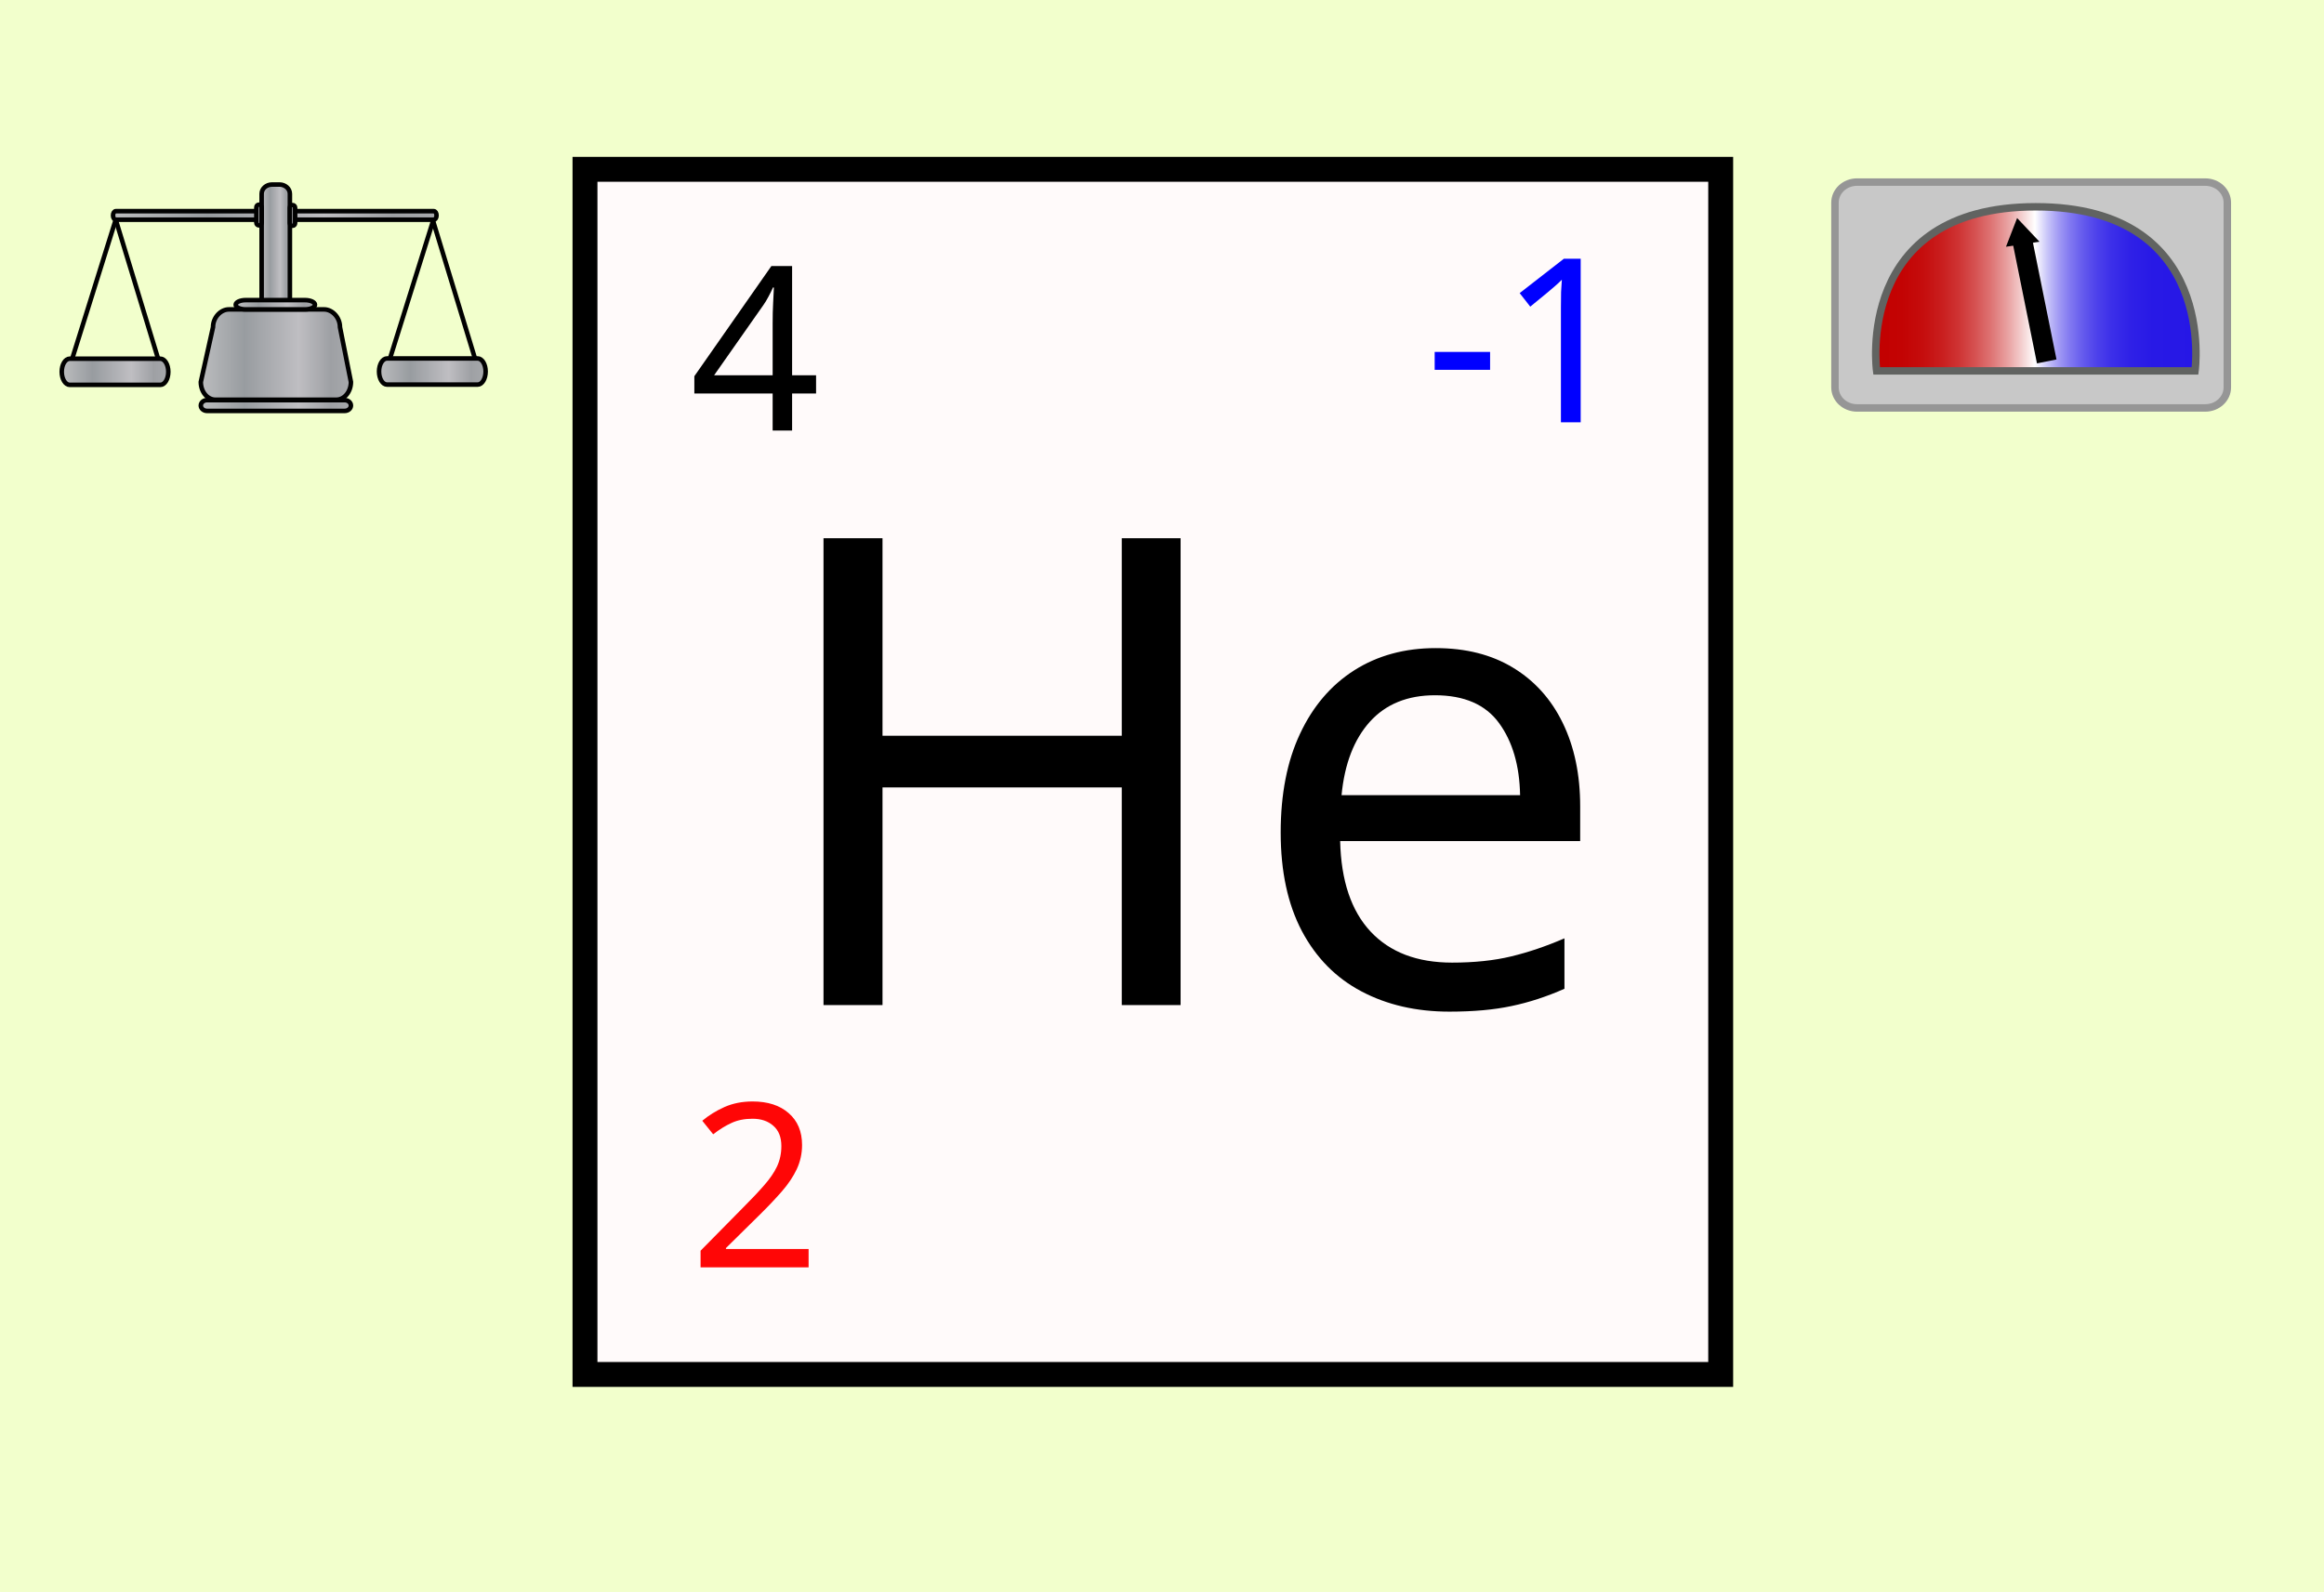
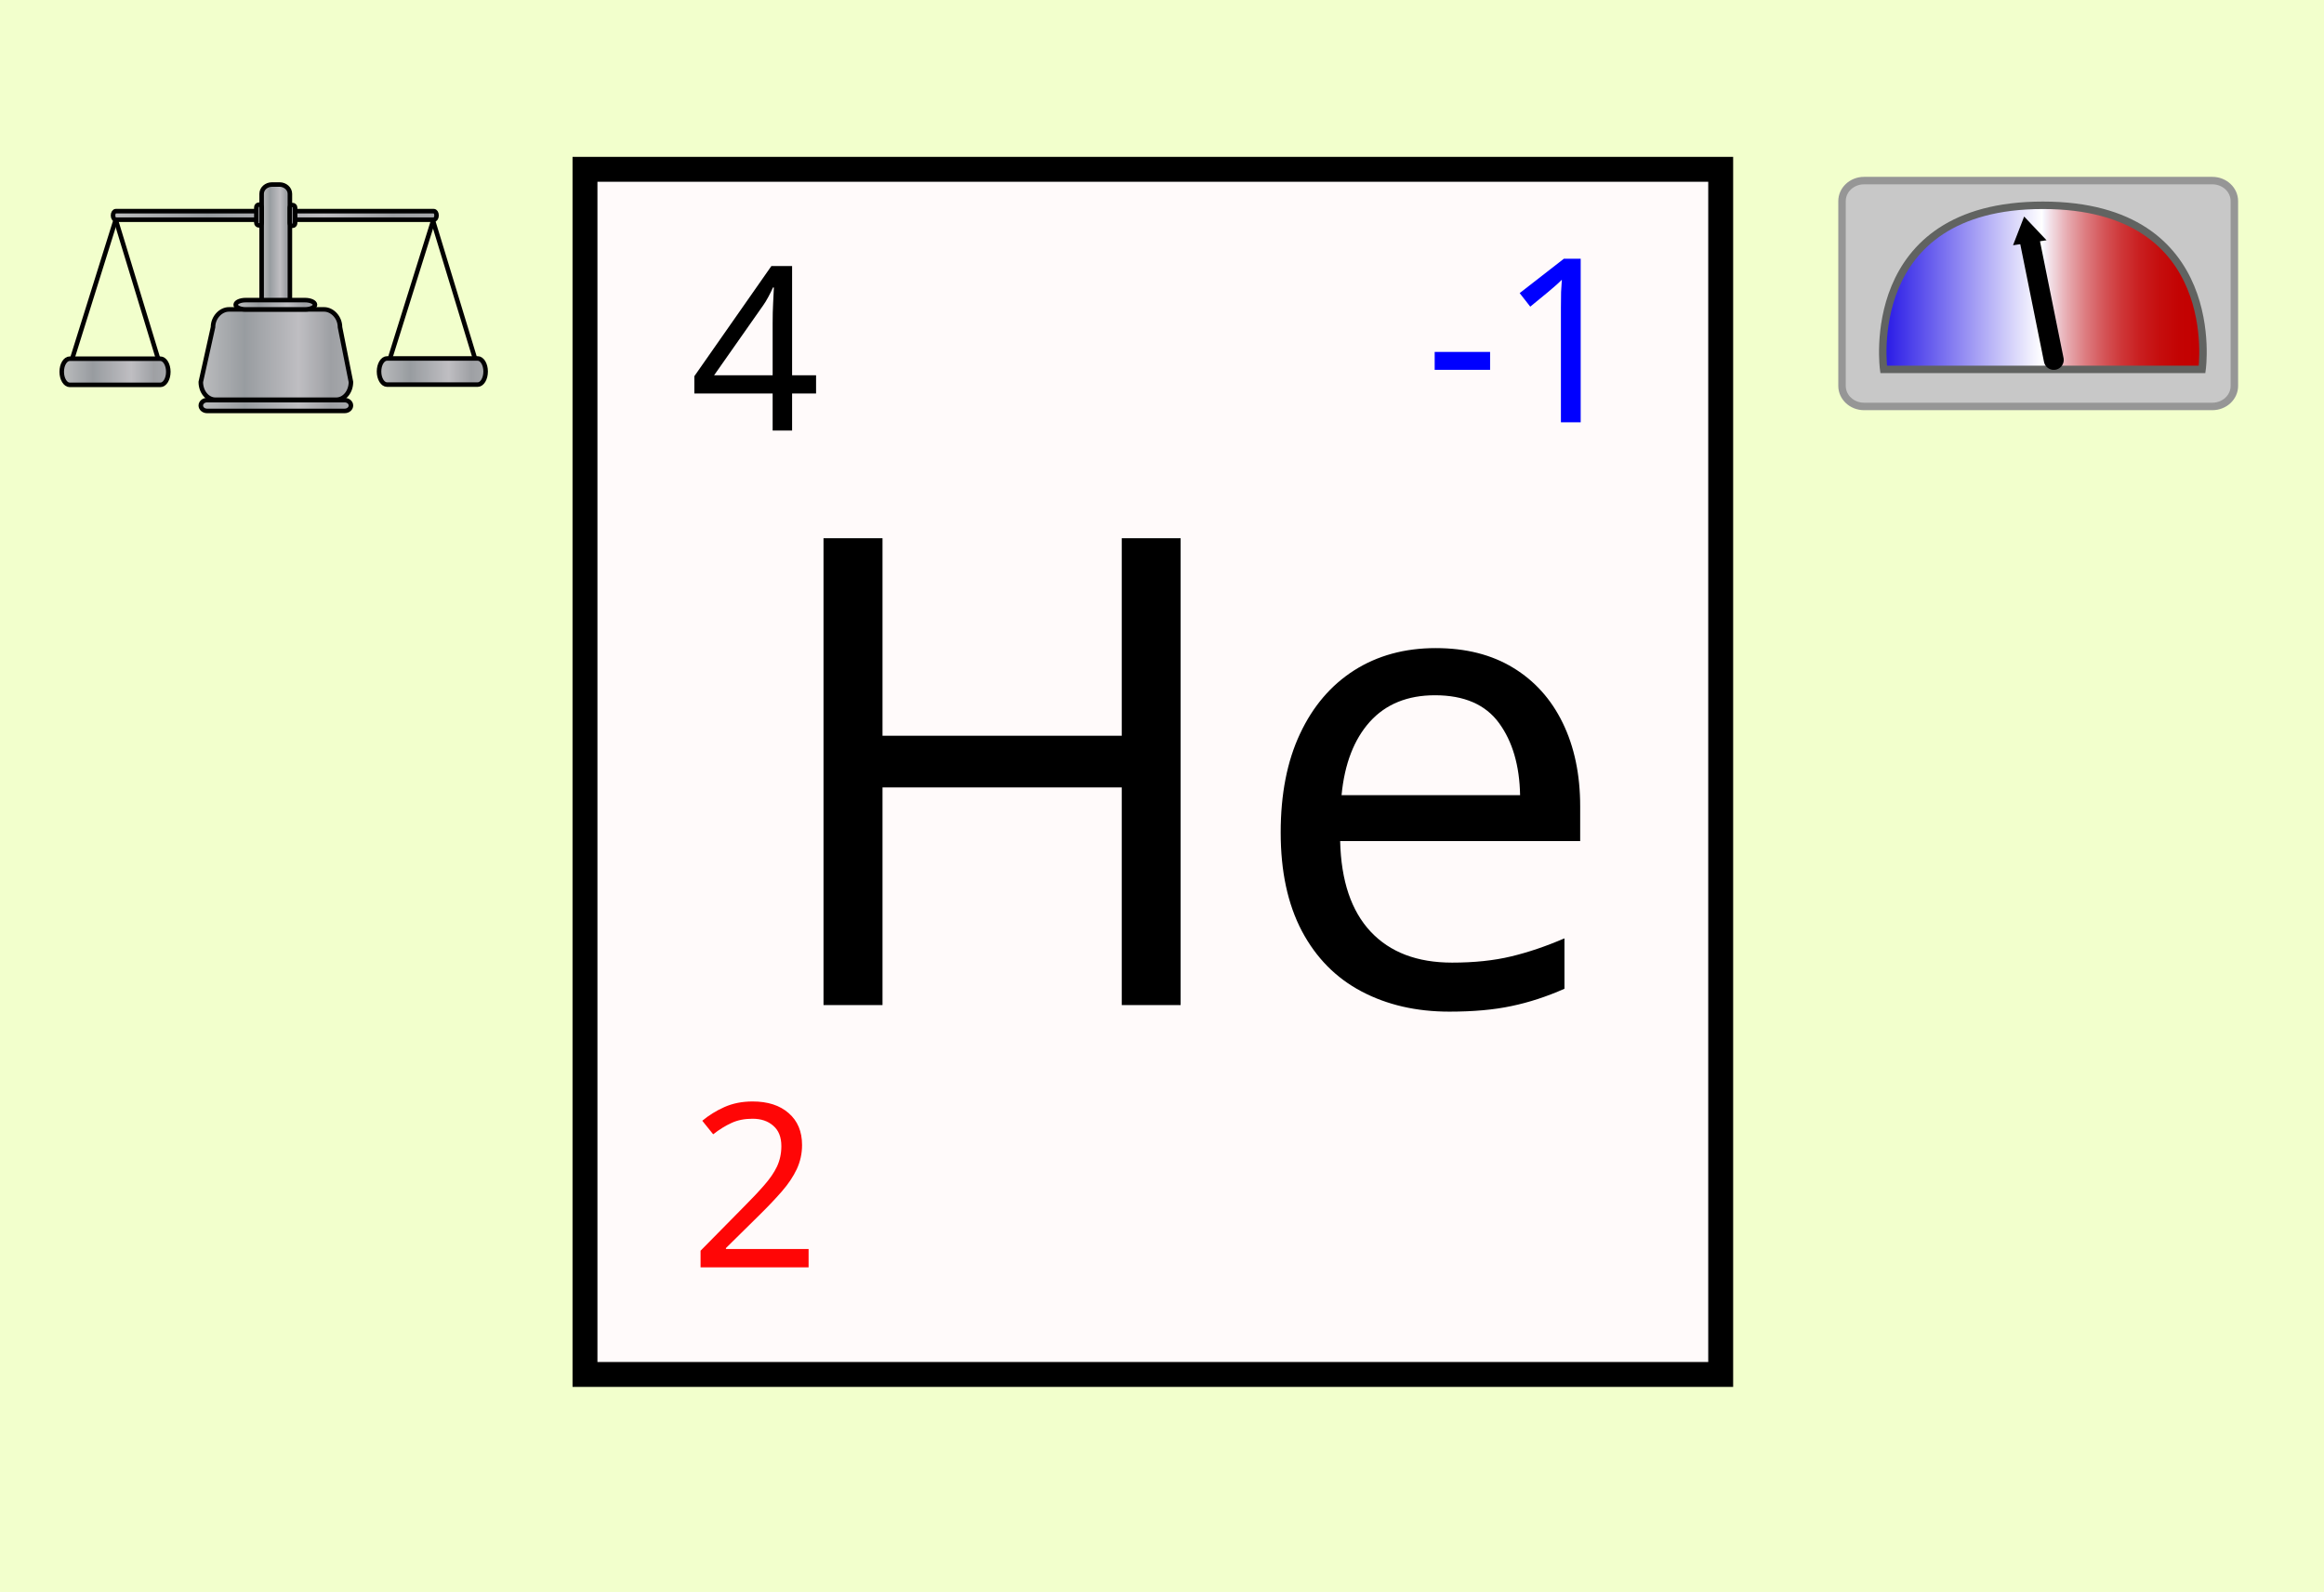
<svg xmlns="http://www.w3.org/2000/svg" version="1.1" id="Layer_1" x="0px" y="0px" width="233.279px" height="159.84px" viewBox="0 0 233.279 159.84" enable-background="new 0 0 233.279 159.84" xml:space="preserve">
-   <rect x="0.001" y="-0.001" fill="#F2FFCC" width="233.721" height="159.841" />
+   <rect x="0.001" y="-0.001" fill="#F2FFCC" width="233.722" height="159.841" />
  <rect x="58.72" y="17" fill="#FFFAFA" stroke="#000000" stroke-width="2.5" stroke-miterlimit="10" width="114" height="121" />
  <rect x="76.309" y="51.026" fill="none" width="92.563" height="54.941" />
  <text transform="matrix(1 0 0 1 76.303 100.916)" font-family="'Tahoma'" font-size="65.645">He</text>
  <rect x="69.215" y="25.745" fill="none" width="23.197" height="29.827" />
-   <text transform="matrix(1 0 0 1 69.2131 43.2256)" font-family="'Tahoma'" font-size="23">4</text>
+   <text transform="matrix(1 0 0 1 69.2126 43.2256)" font-family="'Tahoma'" font-size="23">4</text>
  <rect x="143.088" y="24.918" fill="none" width="34.797" height="44.737" />
  <text transform="matrix(1 0 0 1 143.0886 42.3984)" fill="#0000FF" font-family="'Tahoma'" font-size="23">-1</text>
-   <rect x="69.215" y="109.768" fill="none" width="48.882" height="51.369" />
-   <text transform="matrix(1 0 0 1 69.2131 127.2471)" fill="#FF0606" font-family="'Tahoma'" font-size="23">2</text>
+   <rect x="69.215" y="109.768" fill="none" width="48.883" height="51.369" />
+   <text transform="matrix(1 0 0 1 69.2126 127.2471)" fill="#FF0606" font-family="'Tahoma'" font-size="23">2</text>
  <g>
    <line fill="none" stroke="#010101" stroke-width="0.456" stroke-miterlimit="10" x1="11.617" y1="22.058" x2="6.96" y2="36.936" />
    <line fill="none" stroke="#010101" stroke-width="0.456" stroke-miterlimit="10" x1="11.617" y1="22.058" x2="16.132" y2="36.882" />
-     <linearGradient id="SVGID_1_" gradientUnits="userSpaceOnUse" x1="614.705" y1="1147.71" x2="647.179" y2="1147.71" gradientTransform="matrix(1 0 0 1 -603.3594 -1126.08)">
+     <linearGradient id="SVGID_1_" gradientUnits="userSpaceOnUse" x1="690.706" y1="-1052.87" x2="723.179" y2="-1052.87" gradientTransform="matrix(1 0 0 -1 -679.3594 -1031.24)">
      <stop offset="0.006" style="stop-color:#BBBCBE" />
      <stop offset="0.292" style="stop-color:#989CA0" />
      <stop offset="0.652" style="stop-color:#BFBEC2" />
      <stop offset="0.865" style="stop-color:#9EA0A4" />
      <stop offset="1" style="stop-color:#A7A9AC" />
      <stop offset="1" style="stop-color:#C3C6CA" />
    </linearGradient>
-     <path fill="url(#SVGID_1_)" stroke="#010101" stroke-width="0.456" stroke-miterlimit="10" d="M43.82,21.629   c0-0.237-0.123-0.428-0.274-0.428H11.62c-0.152,0-0.274,0.191-0.274,0.428l0,0c0,0.237,0.122,0.429,0.274,0.429h31.925   C43.698,22.058,43.82,21.866,43.82,21.629L43.82,21.629z" />
-     <linearGradient id="SVGID_2_" gradientUnits="userSpaceOnUse" x1="629.623" y1="1155.692" x2="632.458" y2="1155.692" gradientTransform="matrix(1 0 0 1 -603.3594 -1126.08)">
+     <path fill="url(#SVGID_1_)" stroke="#010101" stroke-width="0.456" stroke-miterlimit="10" d="M43.82,21.629   c0-0.237-0.123-0.428-0.274-0.428H11.62c-0.152,0-0.273,0.191-0.273,0.428l0,0c0,0.237,0.121,0.429,0.273,0.429h31.925   C43.698,22.058,43.82,21.866,43.82,21.629L43.82,21.629z" />
+     <linearGradient id="SVGID_2_" gradientUnits="userSpaceOnUse" x1="705.623" y1="-1060.852" x2="708.458" y2="-1060.852" gradientTransform="matrix(1 0 0 -1 -679.3594 -1031.24)">
      <stop offset="0.006" style="stop-color:#BBBCBE" />
      <stop offset="0.292" style="stop-color:#989CA0" />
      <stop offset="0.652" style="stop-color:#BFBEC2" />
      <stop offset="0.865" style="stop-color:#9EA0A4" />
      <stop offset="1" style="stop-color:#A7A9AC" />
      <stop offset="1" style="stop-color:#C3C6CA" />
    </linearGradient>
-     <path fill="url(#SVGID_2_)" stroke="#010101" stroke-width="0.456" stroke-miterlimit="10" d="M29.098,39.766   c0,0.514-0.47,0.931-1.042,0.931h-0.751c-0.573,0-1.042-0.417-1.042-0.931V19.458c0-0.514,0.469-0.931,1.042-0.931h0.751   c0.572,0,1.042,0.417,1.042,0.931V39.766z" />
-     <linearGradient id="SVGID_3_" gradientUnits="userSpaceOnUse" x1="623.516" y1="1161.68" x2="638.586" y2="1161.68" gradientTransform="matrix(1 0 0 1 -603.3594 -1126.08)">
+     <path fill="url(#SVGID_2_)" stroke="#010101" stroke-width="0.456" stroke-miterlimit="10" d="M29.098,39.766   c0,0.514-0.471,0.931-1.042,0.931h-0.751c-0.573,0-1.042-0.417-1.042-0.931V19.458c0-0.514,0.469-0.931,1.042-0.931h0.751   c0.571,0,1.042,0.417,1.042,0.931V39.766z" />
+     <linearGradient id="SVGID_3_" gradientUnits="userSpaceOnUse" x1="699.516" y1="-1066.84" x2="714.586" y2="-1066.84" gradientTransform="matrix(1 0 0 -1 -679.3594 -1031.24)">
      <stop offset="0.006" style="stop-color:#BBBCBE" />
      <stop offset="0.292" style="stop-color:#989CA0" />
      <stop offset="0.652" style="stop-color:#BFBEC2" />
      <stop offset="0.865" style="stop-color:#9EA0A4" />
      <stop offset="1" style="stop-color:#A7A9AC" />
      <stop offset="1" style="stop-color:#C3C6CA" />
    </linearGradient>
-     <path fill="url(#SVGID_3_)" stroke="#010101" stroke-width="0.456" stroke-miterlimit="10" d="M35.226,38.351   c0,0.985-0.657,1.784-1.473,1.784H21.627c-0.812,0-1.47-0.798-1.47-1.784l1.225-5.502c0-0.985,0.78-1.784,1.595-1.784h9.558   c0.813,0,1.592,0.799,1.592,1.784L35.226,38.351z" />
-     <linearGradient id="SVGID_4_" gradientUnits="userSpaceOnUse" x1="623.516" y1="1166.796" x2="638.586" y2="1166.796" gradientTransform="matrix(1 0 0 1 -603.3594 -1126.08)">
+     <path fill="url(#SVGID_3_)" stroke="#010101" stroke-width="0.456" stroke-miterlimit="10" d="M35.226,38.351   c0,0.985-0.657,1.784-1.474,1.784H21.627c-0.812,0-1.47-0.798-1.47-1.784l1.225-5.502c0-0.985,0.78-1.784,1.596-1.784h9.558   c0.813,0,1.592,0.799,1.592,1.784L35.226,38.351z" />
+     <linearGradient id="SVGID_4_" gradientUnits="userSpaceOnUse" x1="699.516" y1="-1071.956" x2="714.586" y2="-1071.956" gradientTransform="matrix(1 0 0 -1 -679.3594 -1031.24)">
      <stop offset="0.006" style="stop-color:#BBBCBE" />
      <stop offset="0.292" style="stop-color:#989CA0" />
      <stop offset="0.652" style="stop-color:#BFBEC2" />
      <stop offset="0.865" style="stop-color:#9EA0A4" />
      <stop offset="1" style="stop-color:#A7A9AC" />
      <stop offset="1" style="stop-color:#C3C6CA" />
    </linearGradient>
-     <path fill="url(#SVGID_4_)" stroke="#010101" stroke-width="0.456" stroke-miterlimit="10" d="M35.226,40.716   c0,0.3-0.281,0.542-0.629,0.542H20.787c-0.348,0-0.63-0.242-0.63-0.542l0,0c0-0.299,0.282-0.542,0.63-0.542h13.812   C34.945,40.175,35.226,40.417,35.226,40.716L35.226,40.716z" />
-     <linearGradient id="SVGID_5_" gradientUnits="userSpaceOnUse" x1="627.016" y1="1156.678" x2="634.978" y2="1156.678" gradientTransform="matrix(1 0 0 1 -603.3594 -1126.08)">
+     <path fill="url(#SVGID_4_)" stroke="#010101" stroke-width="0.456" stroke-miterlimit="10" d="M35.226,40.716   c0,0.3-0.281,0.542-0.629,0.542H20.787c-0.348,0-0.63-0.242-0.63-0.542l0,0c0-0.299,0.282-0.542,0.63-0.542h13.813   C34.945,40.175,35.226,40.417,35.226,40.716L35.226,40.716z" />
+     <linearGradient id="SVGID_5_" gradientUnits="userSpaceOnUse" x1="703.016" y1="-1061.838" x2="710.978" y2="-1061.838" gradientTransform="matrix(1 0 0 -1 -679.3594 -1031.24)">
      <stop offset="0.006" style="stop-color:#BBBCBE" />
      <stop offset="0.292" style="stop-color:#989CA0" />
      <stop offset="0.652" style="stop-color:#BFBEC2" />
      <stop offset="0.865" style="stop-color:#9EA0A4" />
      <stop offset="1" style="stop-color:#A7A9AC" />
      <stop offset="1" style="stop-color:#C3C6CA" />
    </linearGradient>
    <path fill="url(#SVGID_5_)" stroke="#010101" stroke-width="0.456" stroke-miterlimit="10" d="M31.619,30.598   c0,0.258-0.455,0.467-1.015,0.467H24.67c-0.562,0-1.013-0.209-1.013-0.467l0,0c0-0.258,0.451-0.467,1.013-0.467h5.938   C31.164,30.131,31.619,30.339,31.619,30.598L31.619,30.598z" />
-     <radialGradient id="SVGID_6_" cx="1463.261" cy="1934.593" r="1.569" gradientTransform="matrix(0.4842 0 0 0.4842 -682.5072 -915.1366)" gradientUnits="userSpaceOnUse">
+     <radialGradient id="SVGID_6_" cx="1836.32" cy="-2080.055" r="1.569" gradientTransform="matrix(0.4842 0 0 -0.4842 -863.1429 -985.5695)" gradientUnits="userSpaceOnUse">
      <stop offset="0" style="stop-color:#989CA0" />
      <stop offset="0.006" style="stop-color:#BBBCBE" />
      <stop offset="0.503" style="stop-color:#BFBEC2" />
      <stop offset="0.68" style="stop-color:#BCBCC0" />
      <stop offset="0.823" style="stop-color:#B3B4B7" />
      <stop offset="0.953" style="stop-color:#A5A6AA" />
      <stop offset="1" style="stop-color:#9EA0A4" />
      <stop offset="1" style="stop-color:#A7A9AC" />
      <stop offset="1" style="stop-color:#C3C6CA" />
    </radialGradient>
-     <path fill="url(#SVGID_6_)" stroke="#010101" stroke-width="0.456" stroke-miterlimit="10" d="M26.263,22.368   c0,0.145-0.116,0.263-0.264,0.263l0,0c-0.146,0-0.266-0.118-0.266-0.263v-1.557c0-0.146,0.119-0.263,0.266-0.263l0,0   c0.146,0,0.264,0.118,0.264,0.263V22.368z" />
-     <radialGradient id="SVGID_7_" cx="1470.203" cy="1934.675" r="1.568" gradientTransform="matrix(0.4842 0 0 0.4842 -682.5072 -915.1366)" gradientUnits="userSpaceOnUse">
+     <path fill="url(#SVGID_6_)" stroke="#010101" stroke-width="0.456" stroke-miterlimit="10" d="M26.263,22.368   c0,0.145-0.116,0.263-0.265,0.263l0,0c-0.146,0-0.266-0.118-0.266-0.263v-1.557c0-0.146,0.119-0.263,0.266-0.263l0,0   c0.146,0,0.265,0.118,0.265,0.263V22.368z" />
+     <radialGradient id="SVGID_7_" cx="1843.263" cy="-2080.137" r="1.568" gradientTransform="matrix(0.4842 0 0 -0.4842 -863.1429 -985.5695)" gradientUnits="userSpaceOnUse">
      <stop offset="0" style="stop-color:#989CA0" />
      <stop offset="0.006" style="stop-color:#BBBCBE" />
      <stop offset="0.503" style="stop-color:#BFBEC2" />
      <stop offset="0.68" style="stop-color:#BCBCC0" />
      <stop offset="0.823" style="stop-color:#B3B4B7" />
      <stop offset="0.953" style="stop-color:#A5A6AA" />
      <stop offset="1" style="stop-color:#9EA0A4" />
      <stop offset="1" style="stop-color:#A7A9AC" />
      <stop offset="1" style="stop-color:#C3C6CA" />
    </radialGradient>
-     <path fill="url(#SVGID_7_)" stroke="#010101" stroke-width="0.456" stroke-miterlimit="10" d="M29.624,22.407   c0,0.146-0.118,0.263-0.265,0.263l0,0c-0.146,0-0.262-0.118-0.262-0.263v-1.556c0-0.145,0.114-0.263,0.262-0.263l0,0   c0.146,0,0.265,0.118,0.265,0.263V22.407z" />
-     <linearGradient id="SVGID_8_" gradientUnits="userSpaceOnUse" x1="609.556" y1="1163.409" x2="620.255" y2="1163.409" gradientTransform="matrix(1 0 0 1 -603.3594 -1126.08)">
+     <path fill="url(#SVGID_7_)" stroke="#010101" stroke-width="0.456" stroke-miterlimit="10" d="M29.624,22.407   c0,0.146-0.118,0.263-0.265,0.263l0,0c-0.146,0-0.262-0.118-0.262-0.263v-1.556c0-0.145,0.113-0.263,0.262-0.263l0,0   c0.146,0,0.265,0.118,0.265,0.263V22.407z" />
+     <linearGradient id="SVGID_8_" gradientUnits="userSpaceOnUse" x1="685.556" y1="-1068.569" x2="696.255" y2="-1068.569" gradientTransform="matrix(1 0 0 -1 -679.3594 -1031.24)">
      <stop offset="0.006" style="stop-color:#BBBCBE" />
      <stop offset="0.292" style="stop-color:#989CA0" />
      <stop offset="0.652" style="stop-color:#BFBEC2" />
      <stop offset="0.865" style="stop-color:#9EA0A4" />
      <stop offset="1" style="stop-color:#A7A9AC" />
      <stop offset="1" style="stop-color:#C3C6CA" />
    </linearGradient>
-     <path fill="url(#SVGID_8_)" stroke="#010101" stroke-width="0.456" stroke-miterlimit="10" d="M16.895,37.329   c0,0.725-0.357,1.313-0.801,1.313H6.999c-0.439,0-0.802-0.588-0.802-1.313l0,0c0-0.726,0.359-1.314,0.802-1.314h9.097   C16.536,36.015,16.895,36.604,16.895,37.329L16.895,37.329z" />
+     <path fill="url(#SVGID_8_)" stroke="#010101" stroke-width="0.456" stroke-miterlimit="10" d="M16.895,37.329   c0,0.725-0.357,1.313-0.801,1.313H6.999c-0.438,0-0.802-0.588-0.802-1.313l0,0c0-0.726,0.359-1.314,0.802-1.314h9.098   C16.536,36.015,16.895,36.604,16.895,37.329L16.895,37.329z" />
    <line fill="none" stroke="#010101" stroke-width="0.456" stroke-miterlimit="10" x1="43.471" y1="22.182" x2="38.812" y2="37.059" />
    <line fill="none" stroke="#010101" stroke-width="0.456" stroke-miterlimit="10" x1="43.471" y1="22.182" x2="47.985" y2="37.004" />
-     <linearGradient id="SVGID_9_" gradientUnits="userSpaceOnUse" x1="641.408" y1="1163.383" x2="652.106" y2="1163.383" gradientTransform="matrix(1 0 0 1 -603.3594 -1126.08)">
+     <linearGradient id="SVGID_9_" gradientUnits="userSpaceOnUse" x1="717.407" y1="-1068.543" x2="728.106" y2="-1068.543" gradientTransform="matrix(1 0 0 -1 -679.3594 -1031.24)">
      <stop offset="0.006" style="stop-color:#BBBCBE" />
      <stop offset="0.292" style="stop-color:#989CA0" />
      <stop offset="0.652" style="stop-color:#BFBEC2" />
      <stop offset="0.865" style="stop-color:#9EA0A4" />
      <stop offset="1" style="stop-color:#A7A9AC" />
      <stop offset="1" style="stop-color:#C3C6CA" />
    </linearGradient>
-     <path fill="url(#SVGID_9_)" stroke="#010101" stroke-width="0.456" stroke-miterlimit="10" d="M48.747,37.302   c0,0.725-0.355,1.313-0.801,1.313h-9.095c-0.441,0-0.803-0.588-0.803-1.313l0,0c0-0.725,0.358-1.312,0.803-1.312h9.095   C48.39,35.988,48.747,36.577,48.747,37.302L48.747,37.302z" />
+     <path fill="url(#SVGID_9_)" stroke="#010101" stroke-width="0.456" stroke-miterlimit="10" d="M48.747,37.302   c0,0.725-0.354,1.313-0.801,1.313h-9.095c-0.441,0-0.804-0.588-0.804-1.313l0,0c0-0.725,0.358-1.312,0.804-1.312h9.095   C48.39,35.988,48.747,36.577,48.747,37.302L48.747,37.302z" />
  </g>
  <g>
-     <path fill="#C8C8C8" stroke="#969696" stroke-width="0.75" stroke-miterlimit="10" d="M223.575,38.896   c0,1.139-0.99,2.062-2.211,2.062h-34.961c-1.221,0-2.211-0.923-2.211-2.062V20.344c0-1.138,0.99-2.061,2.211-2.061h34.961   c1.221,0,2.211,0.923,2.211,2.061V38.896z" />
-     <linearGradient id="SVGID_10_" gradientUnits="userSpaceOnUse" x1="188.281" y1="29" x2="220.425" y2="29">
-       <stop offset="0" style="stop-color:#C20000" />
-       <stop offset="0.082" style="stop-color:#C30303" />
-       <stop offset="0.147" style="stop-color:#C50D0D" />
-       <stop offset="0.206" style="stop-color:#C91E1E" />
-       <stop offset="0.262" style="stop-color:#CF3535" />
-       <stop offset="0.315" style="stop-color:#D65454" />
-       <stop offset="0.367" style="stop-color:#DF7979" />
-       <stop offset="0.417" style="stop-color:#EAA6A6" />
-       <stop offset="0.464" style="stop-color:#F6D8D8" />
+     <path fill="#C8C8C8" stroke="#969696" stroke-width="0.75" stroke-miterlimit="10" d="M224.282,38.746   c0,1.139-0.99,2.062-2.211,2.062H187.11c-1.221,0-2.211-0.923-2.211-2.062V20.193c0-1.138,0.99-2.061,2.211-2.061h34.961   c1.221,0,2.211,0.923,2.211,2.061V38.746z" />
+     <linearGradient id="SVGID_10_" gradientUnits="userSpaceOnUse" x1="264.988" y1="65.99" x2="297.133" y2="65.99" gradientTransform="matrix(1 0 0 -1 -76 94.8398)">
+       <stop offset="0" style="stop-color:#2617E6" />
      <stop offset="0.497" style="stop-color:#FFFFFF" />
      <stop offset="0.503" style="stop-color:#F7F6FE" />
-       <stop offset="0.534" style="stop-color:#CBC8F9" />
-       <stop offset="0.569" style="stop-color:#A49DF4" />
-       <stop offset="0.606" style="stop-color:#8279F1" />
-       <stop offset="0.646" style="stop-color:#655BED" />
-       <stop offset="0.689" style="stop-color:#4E42EB" />
-       <stop offset="0.737" style="stop-color:#3C2FE9" />
-       <stop offset="0.793" style="stop-color:#2F21E7" />
-       <stop offset="0.864" style="stop-color:#2819E6" />
-       <stop offset="1" style="stop-color:#2617E6" />
+       <stop offset="0.524" style="stop-color:#F2DFE6" />
+       <stop offset="0.576" style="stop-color:#E7ABB1" />
+       <stop offset="0.631" style="stop-color:#DD7E82" />
+       <stop offset="0.687" style="stop-color:#D5575A" />
+       <stop offset="0.744" style="stop-color:#CE3739" />
+       <stop offset="0.802" style="stop-color:#C91F20" />
+       <stop offset="0.862" style="stop-color:#C50E0E" />
+       <stop offset="0.926" style="stop-color:#C30303" />
+       <stop offset="1" style="stop-color:#C20000" />
    </linearGradient>
-     <path fill="url(#SVGID_10_)" stroke="#616361" stroke-width="0.75" stroke-miterlimit="10" d="M220.332,37.238h-31.958   c0,0-2.299-16.476,15.978-16.475C222.638,20.765,220.332,37.238,220.332,37.238z" />
+     <path fill="url(#SVGID_10_)" stroke="#616361" stroke-width="0.75" stroke-miterlimit="10" d="M221.039,37.087h-31.958   c0,0-2.299-16.476,15.979-16.475C223.345,20.615,221.039,37.087,221.039,37.087z" />
    <g>
-       <polygon points="204.72,24.271 201.357,24.774 202.473,21.892   " />
-       <line fill="none" stroke="#000000" stroke-width="2" stroke-miterlimit="10" x1="202.953" y1="23.922" x2="205.447" y2="36.287" />
+       <polygon points="205.427,24.121 202.064,24.624 203.18,21.742   " />
+       <line fill="none" stroke="#000000" stroke-width="2" stroke-linecap="round" stroke-miterlimit="10" x1="203.66" y1="23.771" x2="206.154" y2="36.137" />
    </g>
  </g>
</svg>
